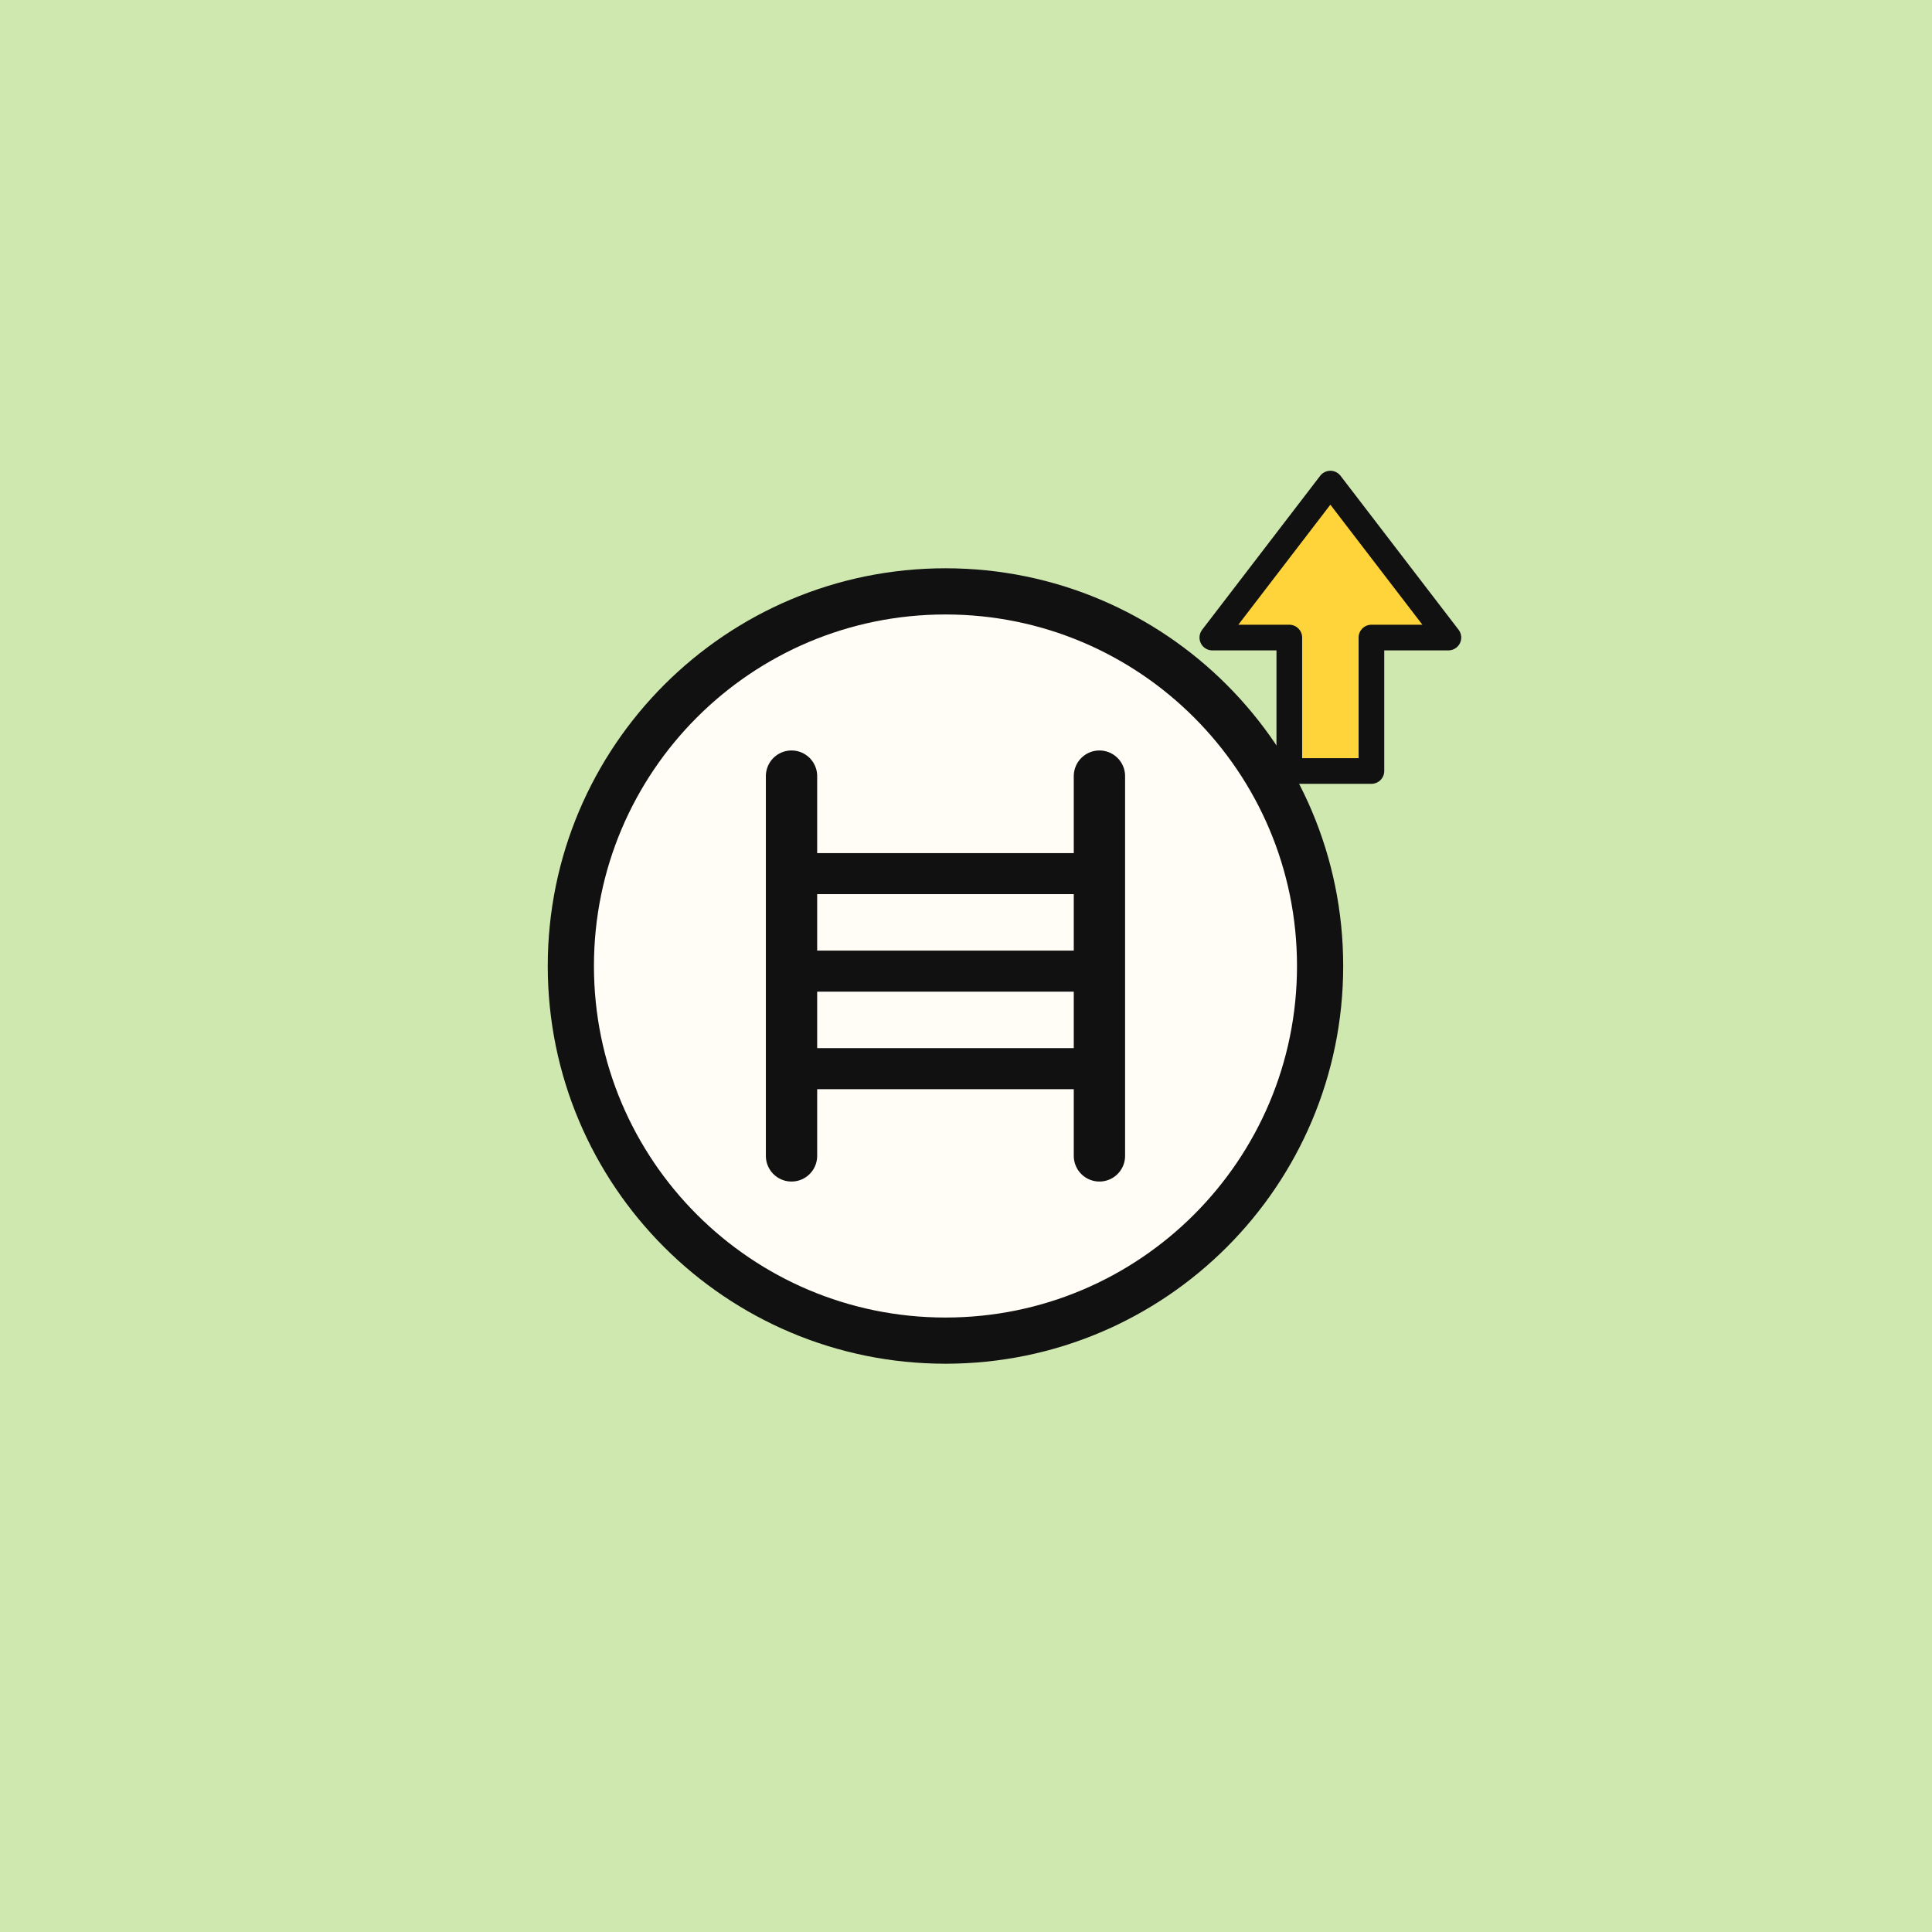
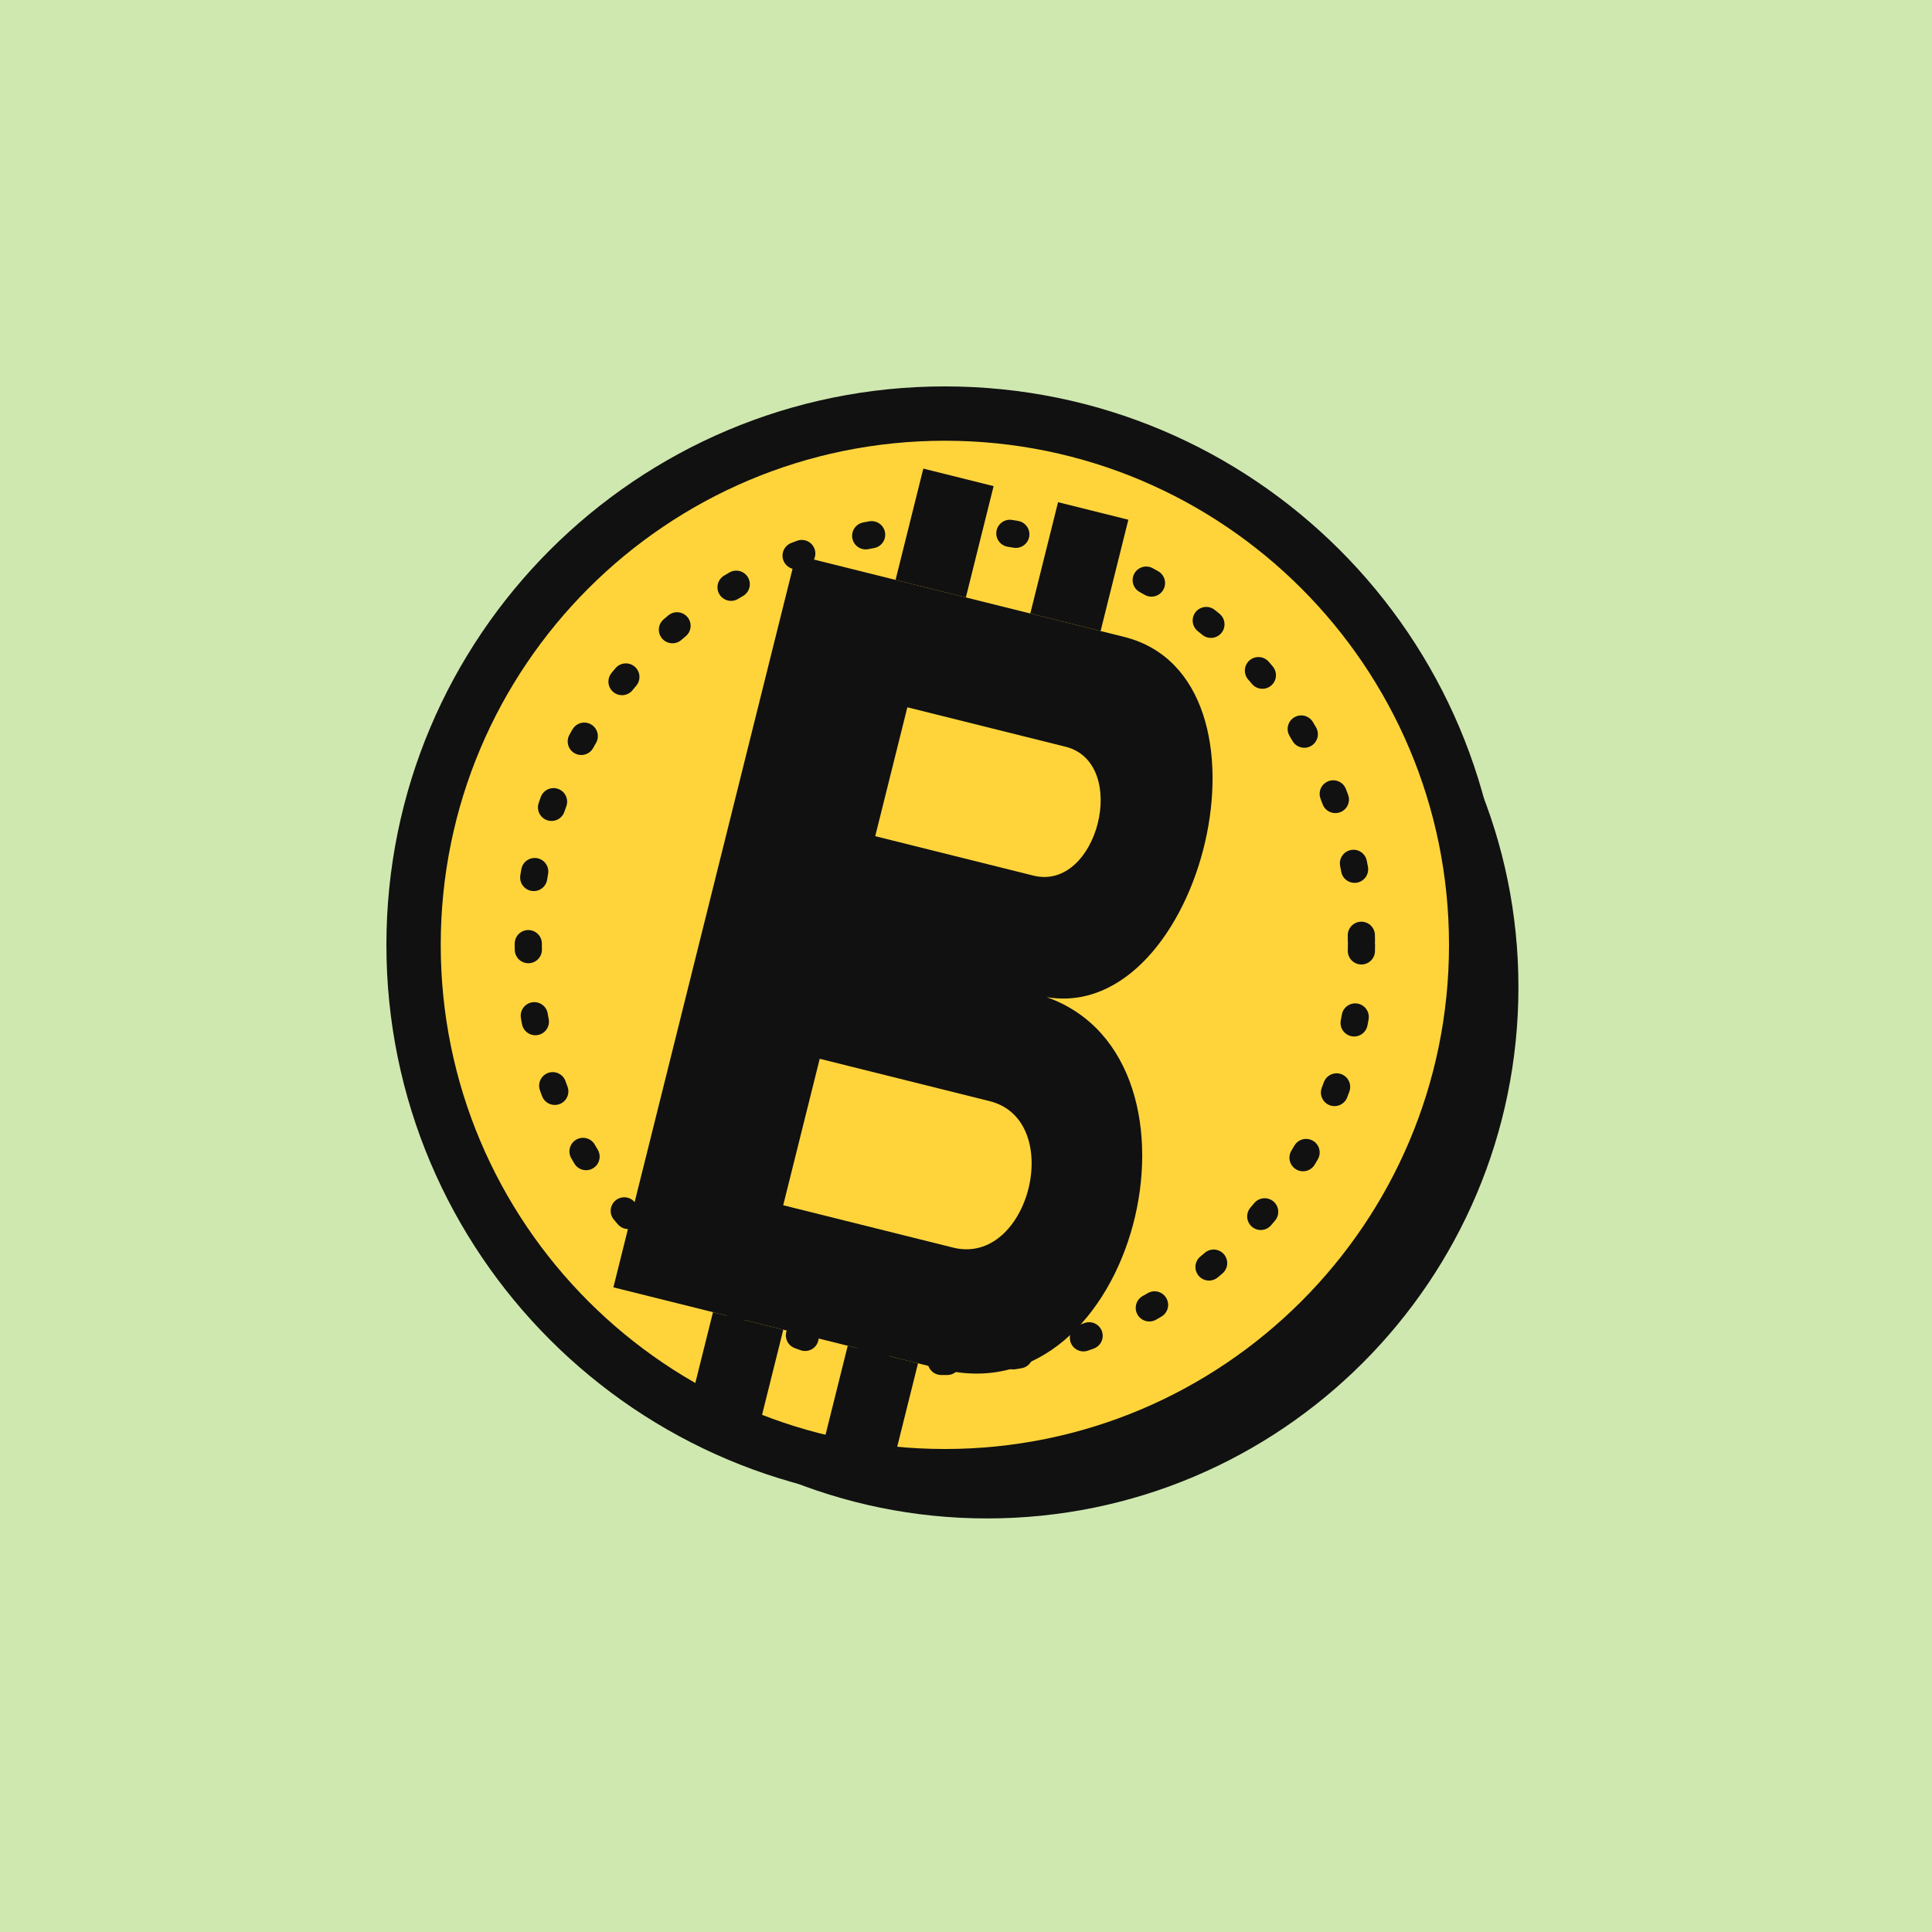
<svg xmlns="http://www.w3.org/2000/svg" viewBox="0 0 512 512">
  <rect width="512" height="512" fill="#cfe8b0" />
-   <g transform="translate(256 256) scale(0.68) translate(-244 -266)">
-     <circle cx="236" cy="266" r="146" fill="#fffdf5" stroke="#111" stroke-width="18" />
-     <path d="M176 340 L176 192 M296 192 L296 340" fill="none" stroke="#111" stroke-width="20" stroke-linecap="round" />
-     <path d="M176 230 H296 M176 268 H296 M176 306 H296" fill="none" stroke="#111" stroke-width="16" stroke-linecap="round" />
-     <path d="M386 78 L432 138 L402 138 L402 190 L370 190 L370 138 L340 138 Z" fill="#ffd43b" stroke="#111" stroke-width="10" stroke-linejoin="round" />
+   <g transform="translate(256 256) scale(0.80) translate(-249 -265)">
+     <circle cx="256" cy="272" r="176" fill="#111" />
+     <circle cx="242" cy="258" r="176" fill="#ffd43b" stroke="#111" stroke-width="18" />
+     <circle cx="242" cy="258" r="138" fill="none" stroke="#111" stroke-width="9" stroke-dasharray="2 22" stroke-linecap="round" />
+     <g transform="translate(242 270) rotate(14) translate(-82 -125)">
+       <path d="M34 -38 H58 V0 H34 Z M80 -38 H104 V0 H80 Z M34 250 H58 V288 H34 Z M80 250 H104 V288 H80 Z" fill="#111" />
+       <path d="M0 0 H112 C168 0 168 118 116 122 C178 128 178 250 112 250 H0 Z M48 40 H102 C124 40 124 84 102 84 H48 Z M48 160 H106 C132 160 132 210 106 210 H48 Z" fill="#111" fill-rule="evenodd" />
+     </g>
  </g>
</svg>
